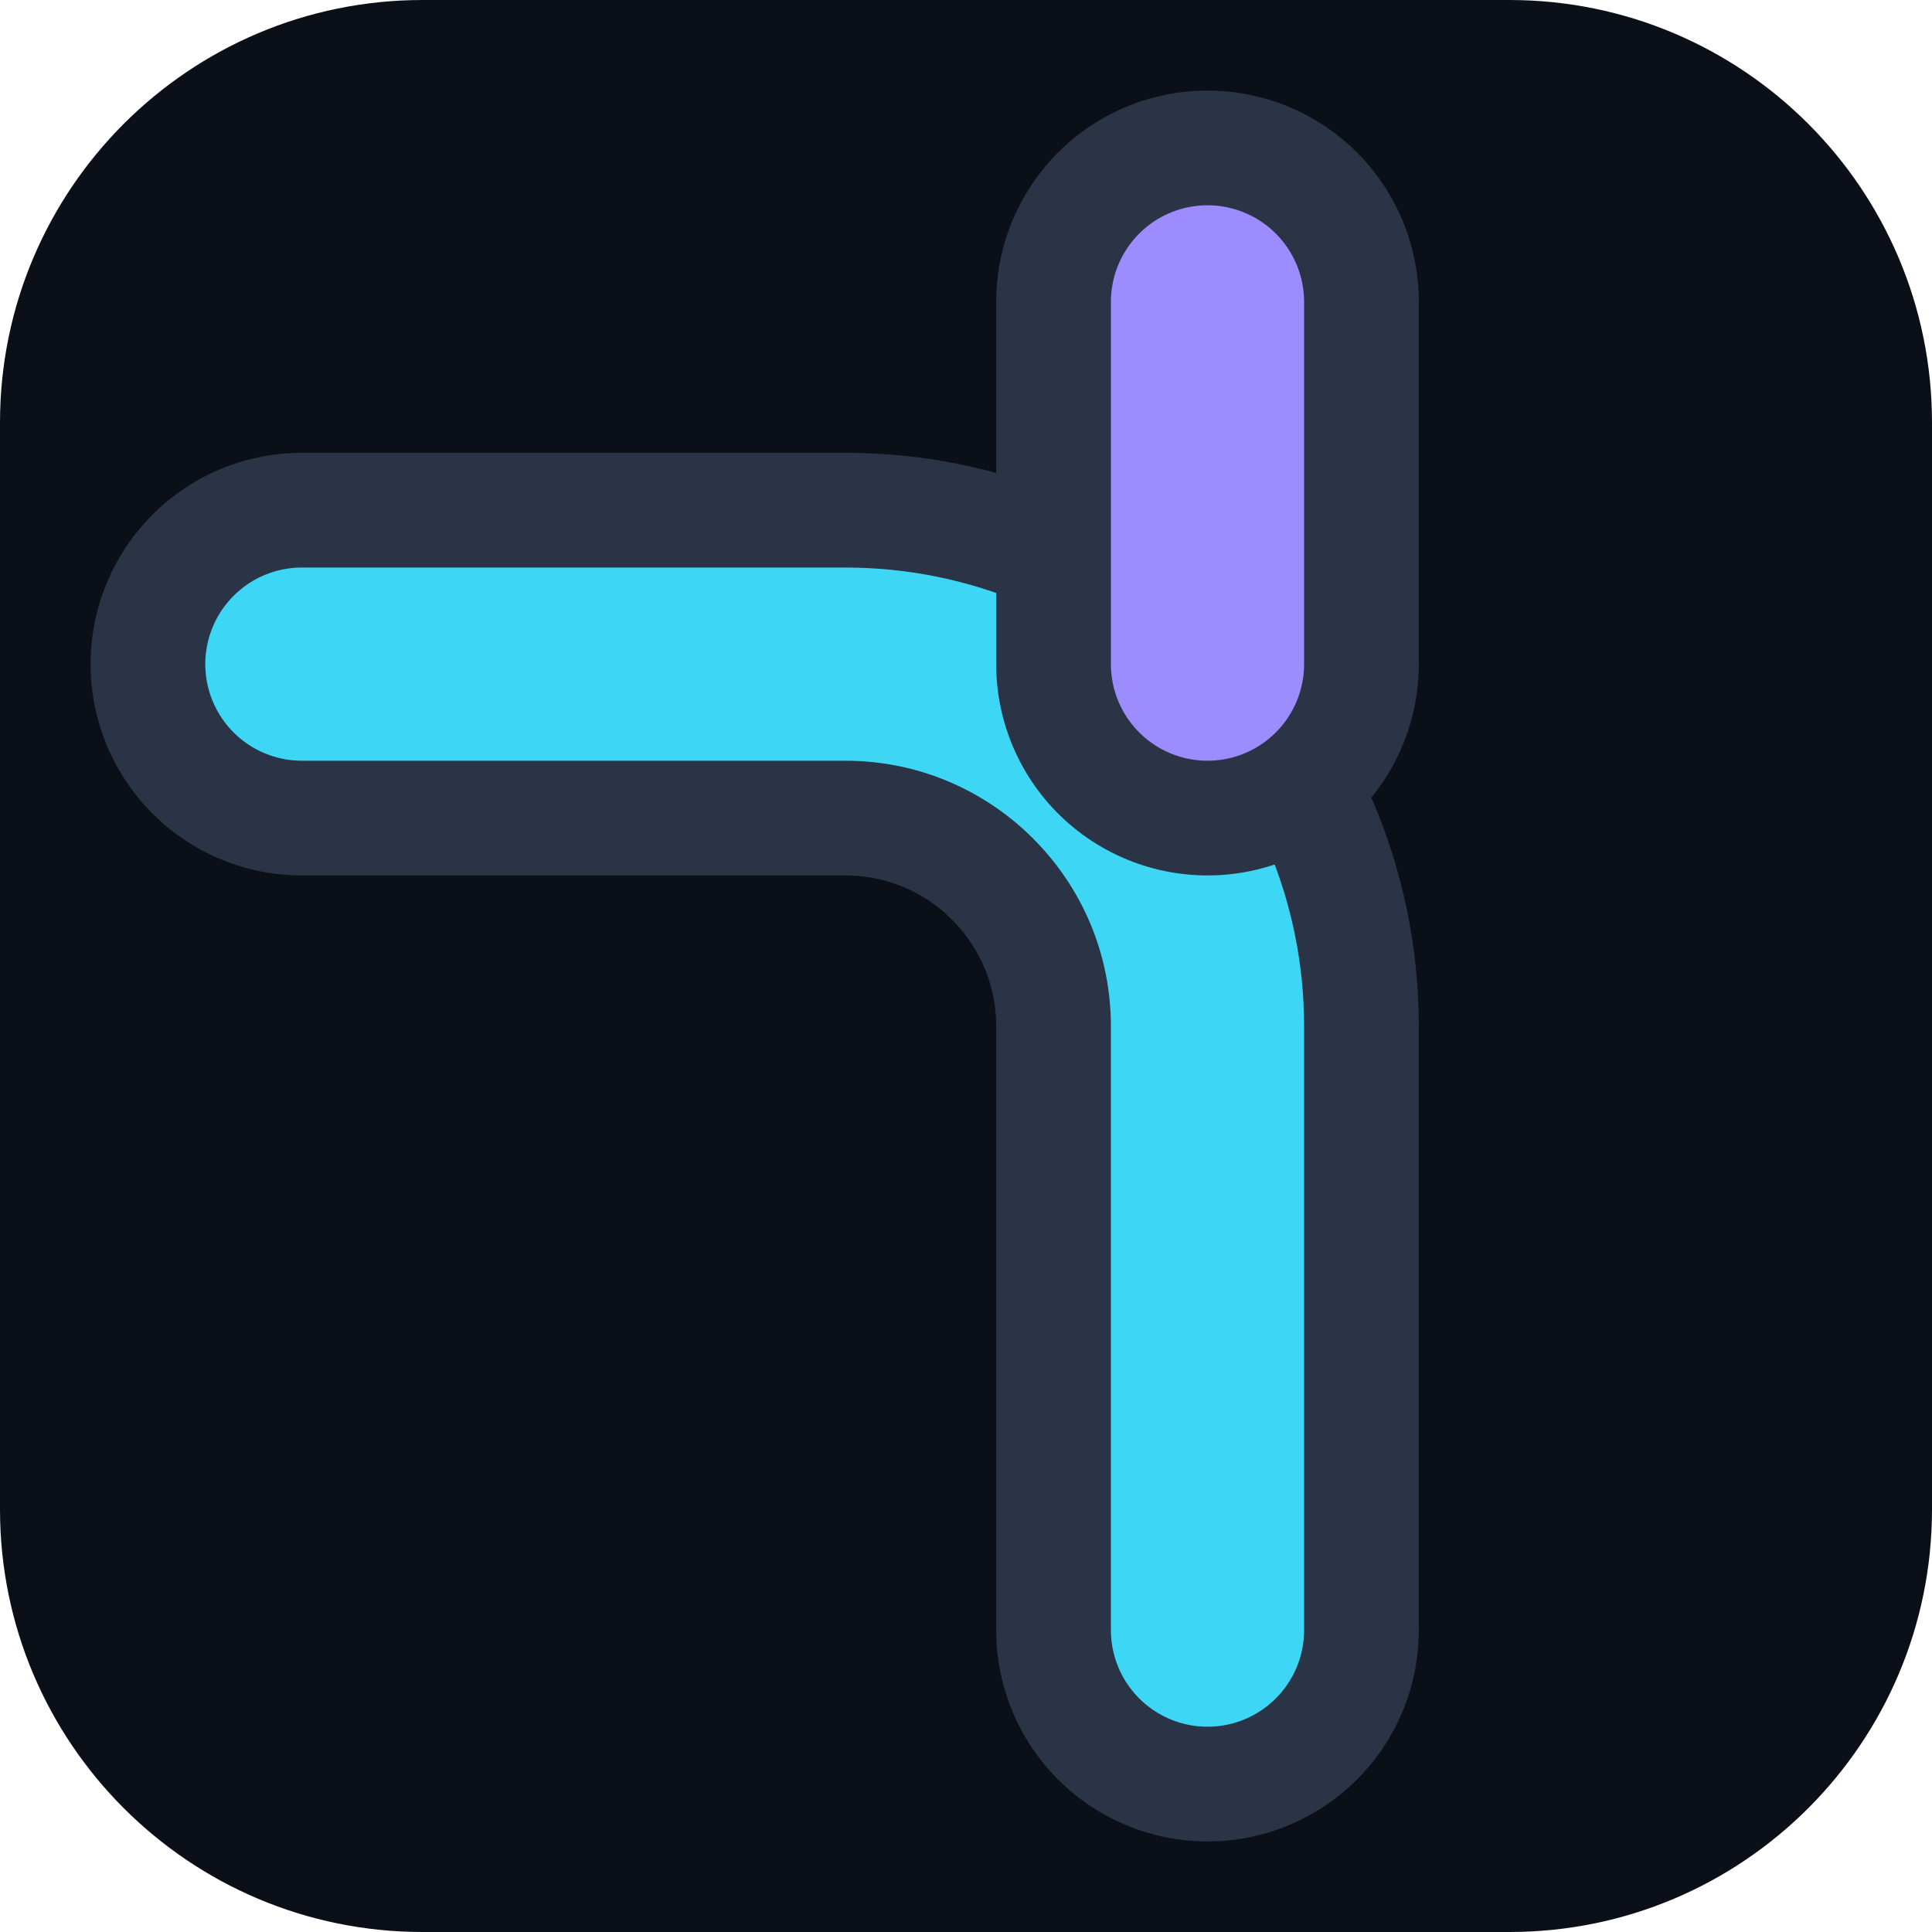
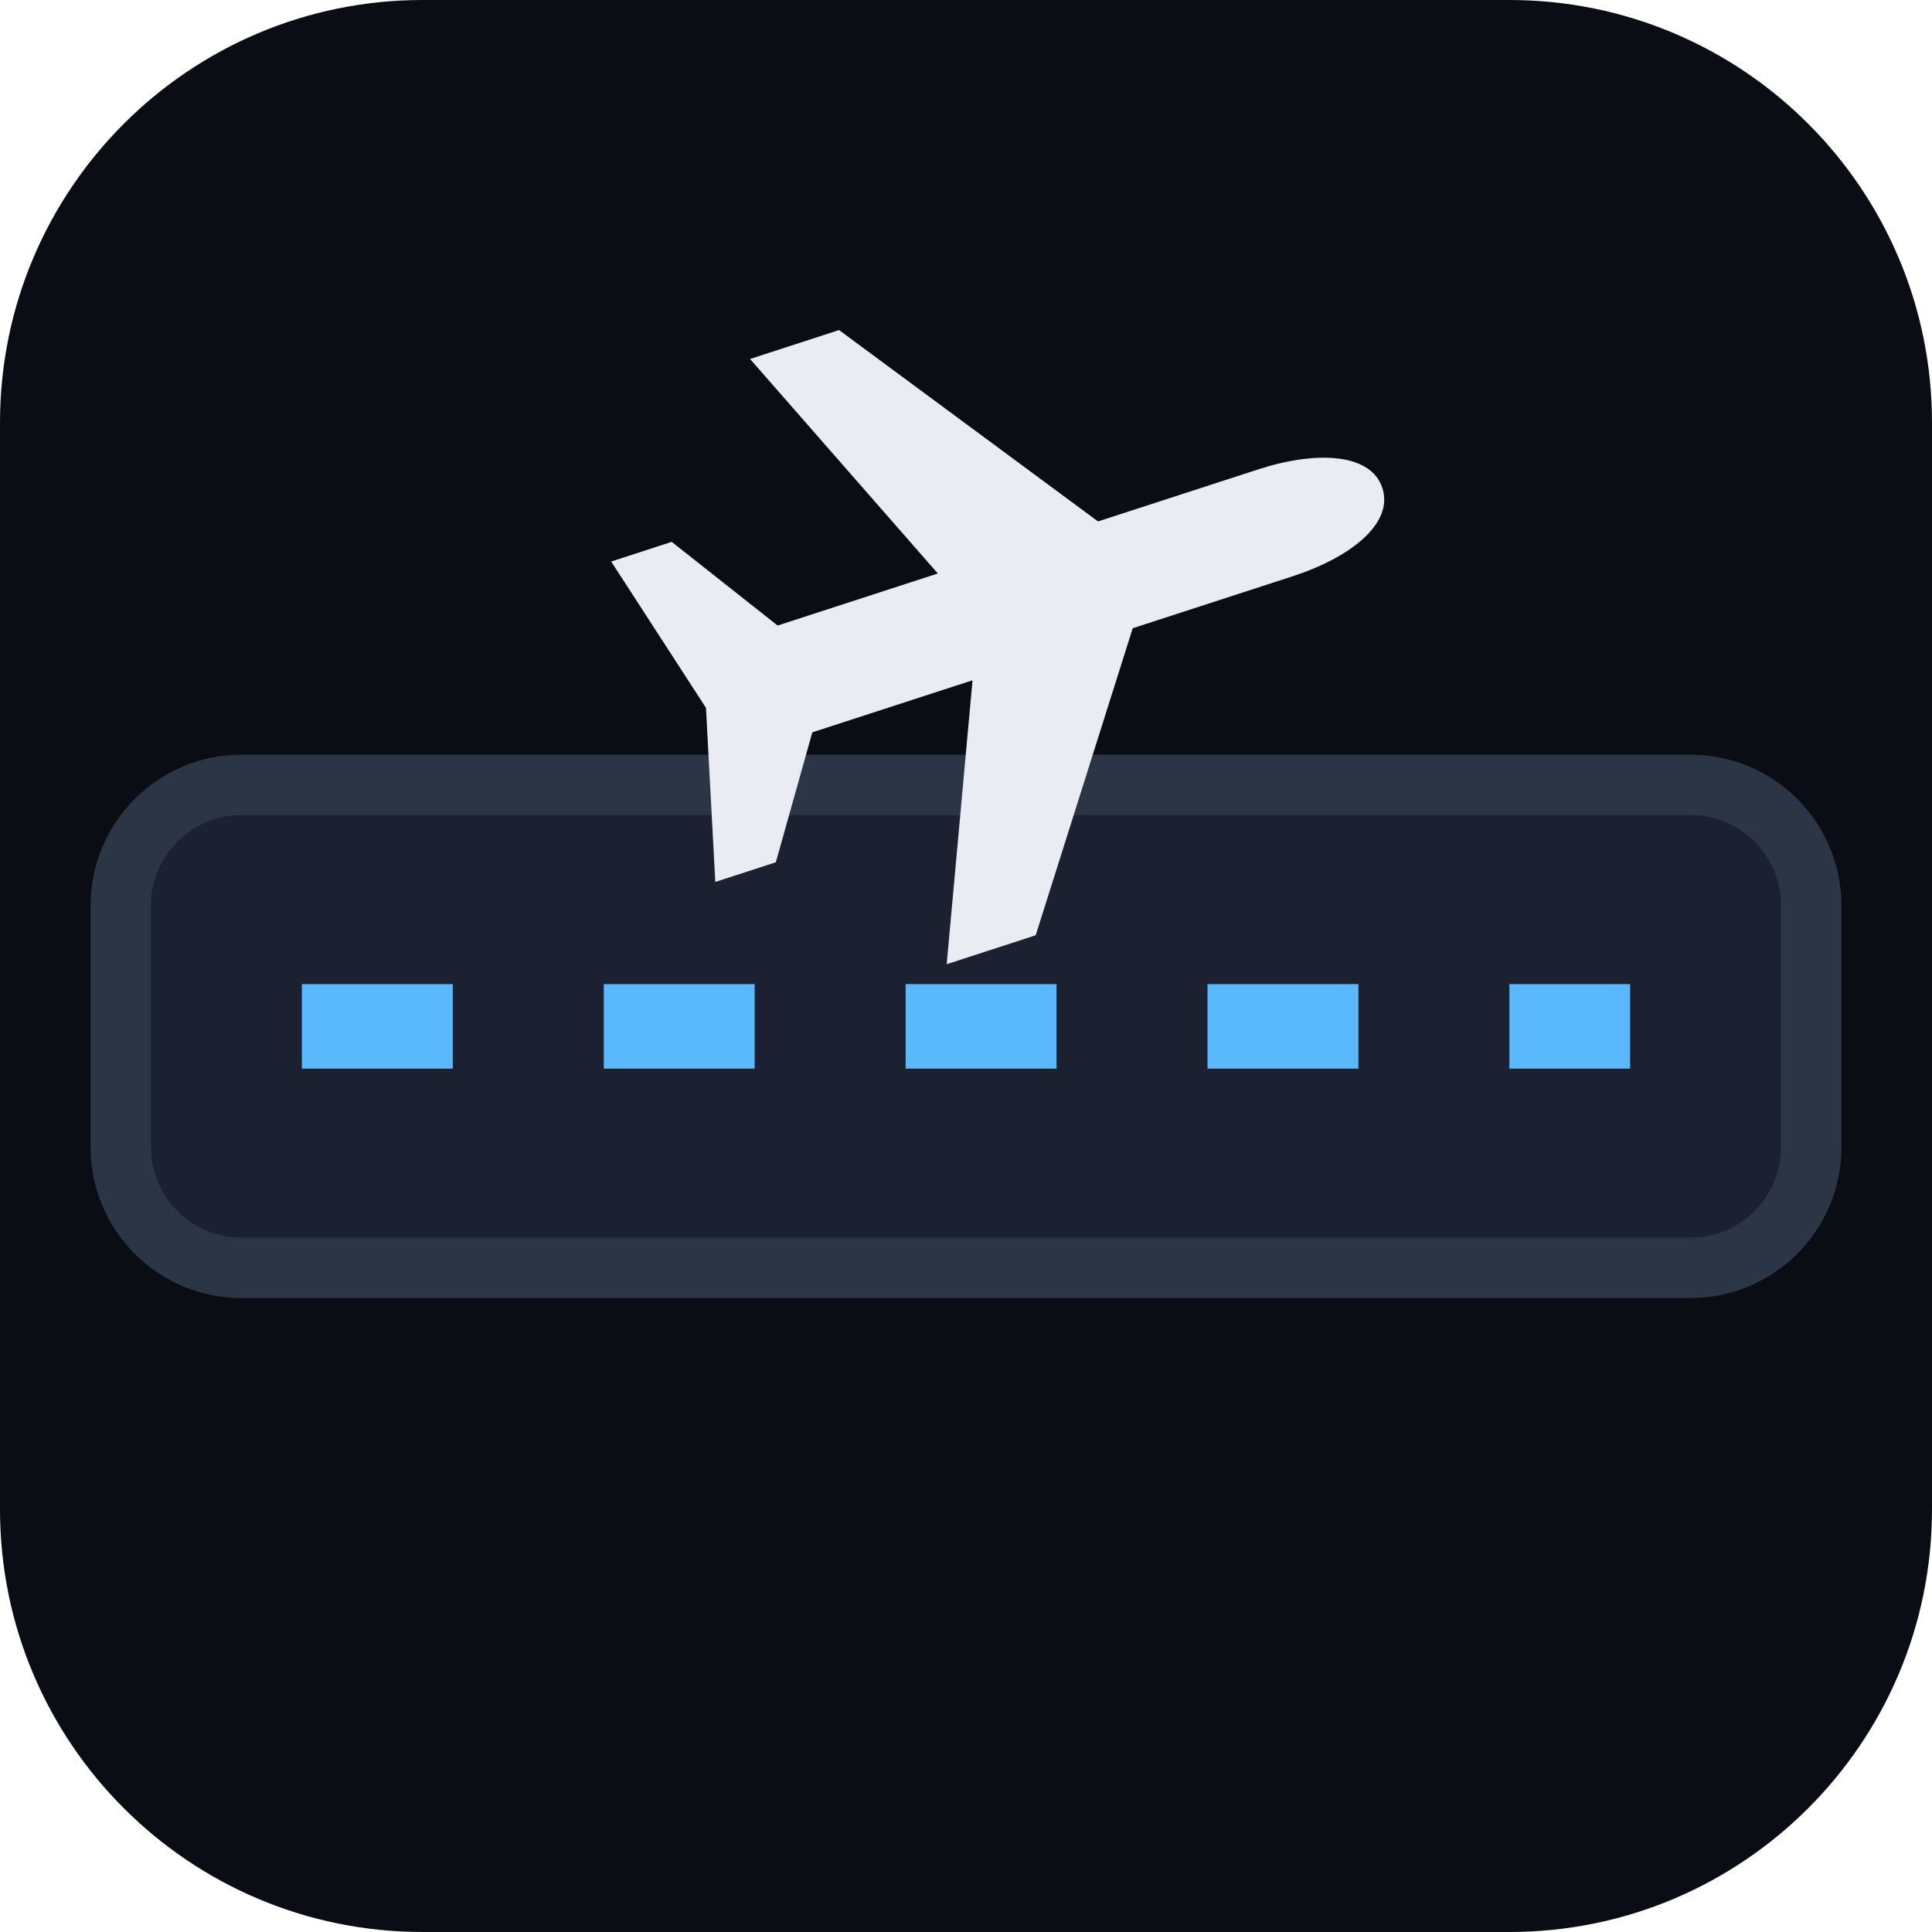
<svg xmlns="http://www.w3.org/2000/svg" viewBox="0 0 32 32">
-   <rect width="32" height="32" rx="7" fill="#0b1018" />
-   <path d="M5 11h9a6 6 0 016 6v10" fill="none" stroke="#2a3446" stroke-width="7" stroke-linecap="round" />
-   <path d="M5 11h9a6 6 0 016 6v10" fill="none" stroke="#3dd6f5" stroke-width="3.2" stroke-linecap="round" />
-   <path d="M20 5v6" fill="none" stroke="#2a3446" stroke-width="7" stroke-linecap="round" />
-   <path d="M20 5v6" fill="none" stroke="#9d8cff" stroke-width="3.2" stroke-linecap="round" />
+   <rect width="32" height="32" rx="7" fill="#0a0d14" />
+   <rect x="2" y="13" width="28" height="8" rx="2" fill="#1b2130" stroke="#2c3546" />
+   <path d="M5 17h22" stroke="#5ab9fc" stroke-width="1.4" stroke-dasharray="2.5 2.5" />
+   <g transform="translate(17 10) rotate(-18) scale(0.62)">
+     <path d="M10,0 C10,-1 8.6,-1.5 7,-1.5 L2.5,-1.5 L-2.5,-8.5 L-5,-8.5 L-2,-1.5 L-6.5,-1.5 L-8.5,-4.5 L-10.2,-4.5 L-9,0 L-10.2,4.5 L-8.5,4.5 L-6.5,1.5 L-2,1.5 L-5,8.5 L-2.5,8.5 L2.5,1.5 L7,1.5 C8.6,1.5 10,1 10,0 Z" fill="#e9edf3" />
+   </g>
</svg>
